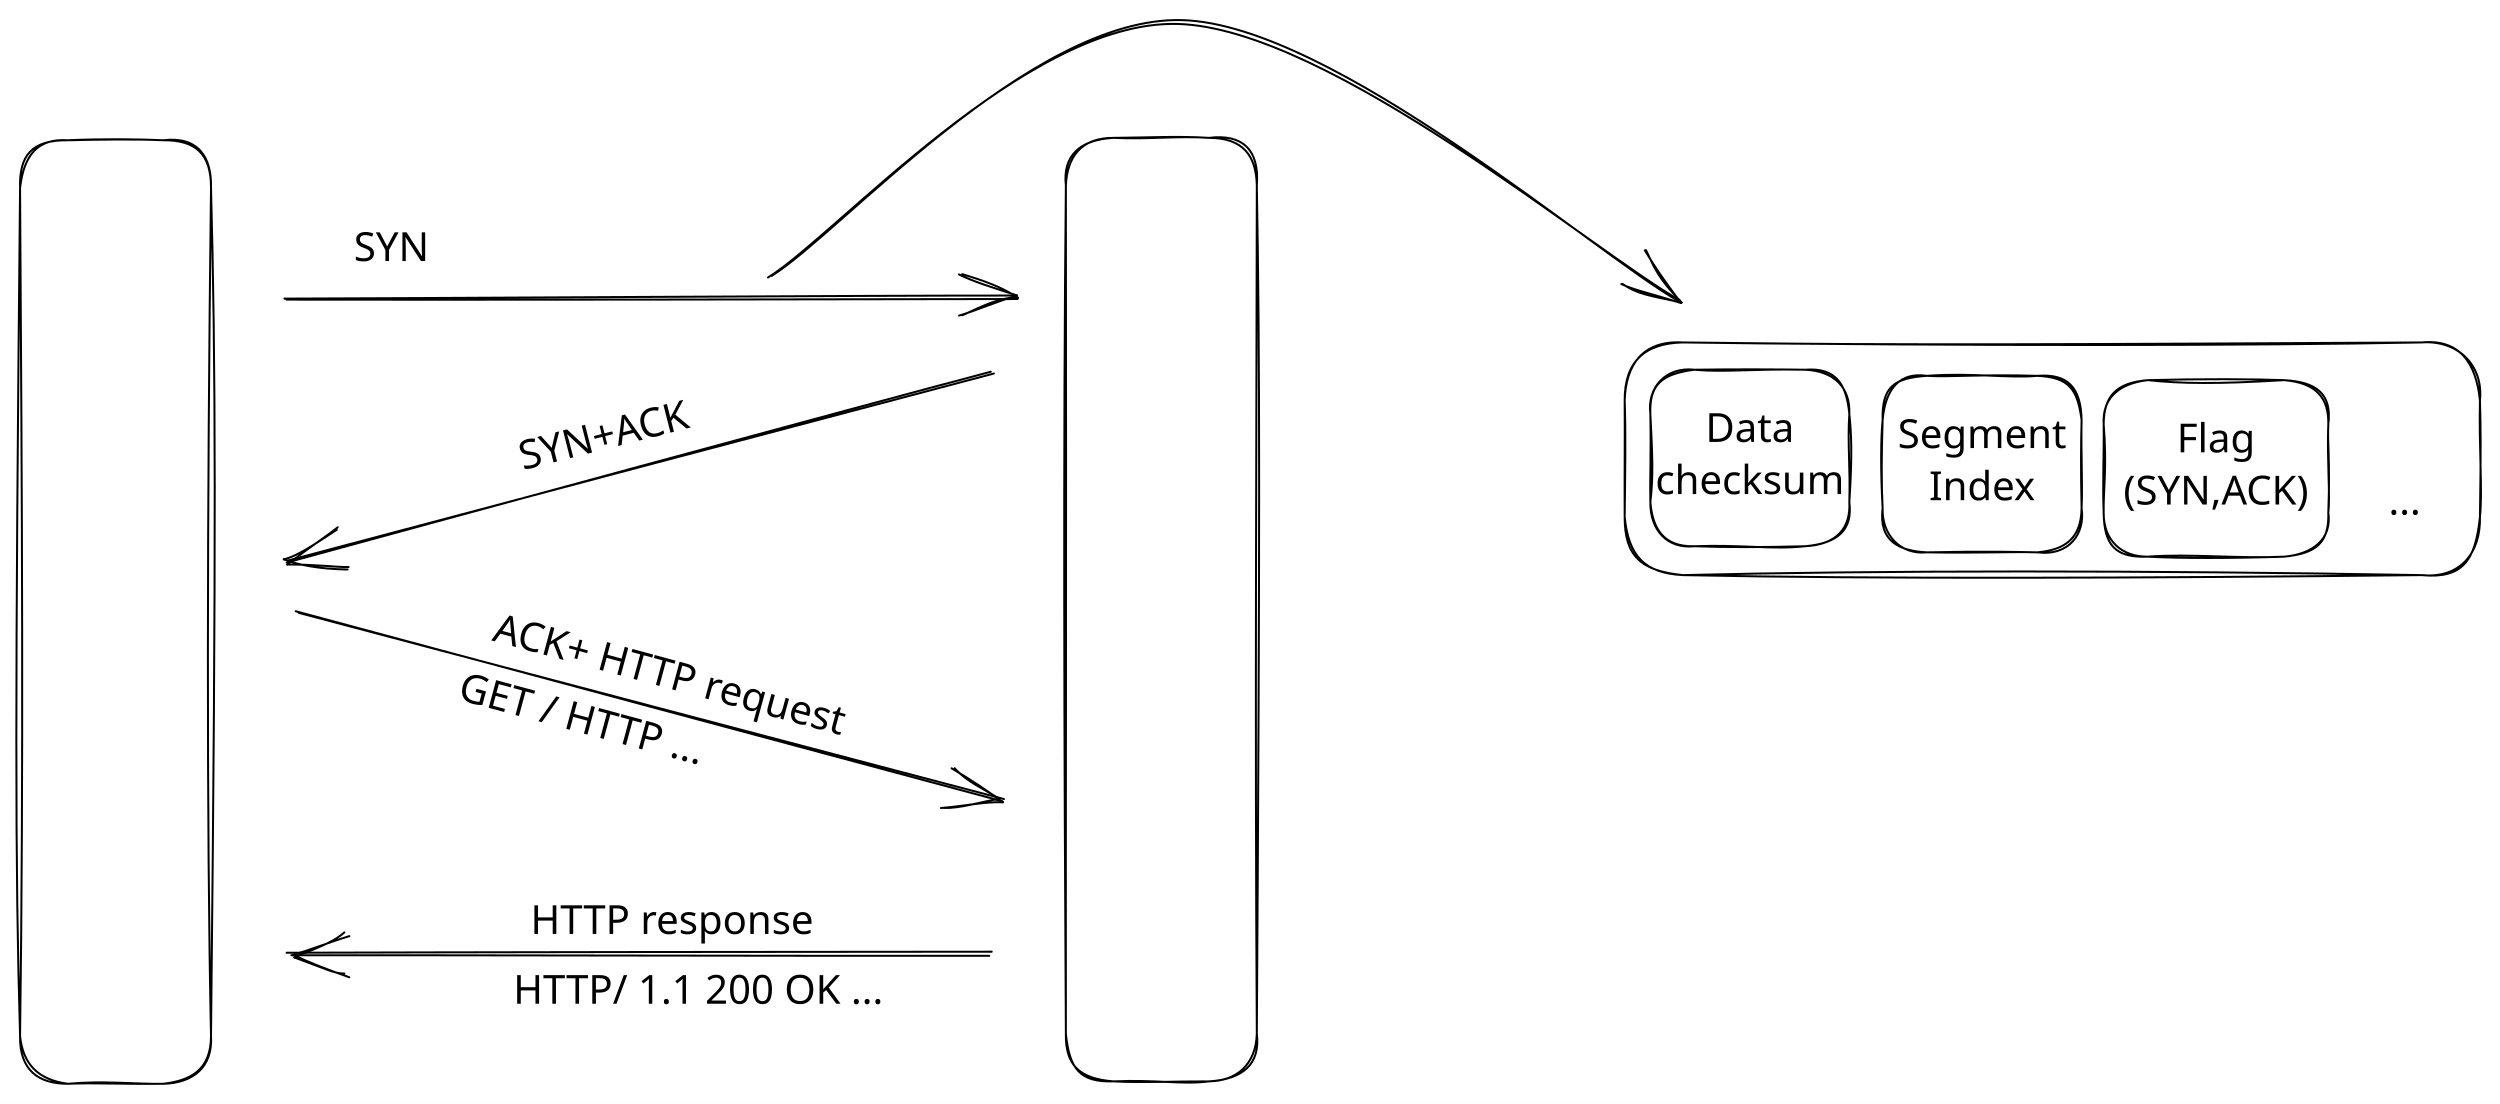
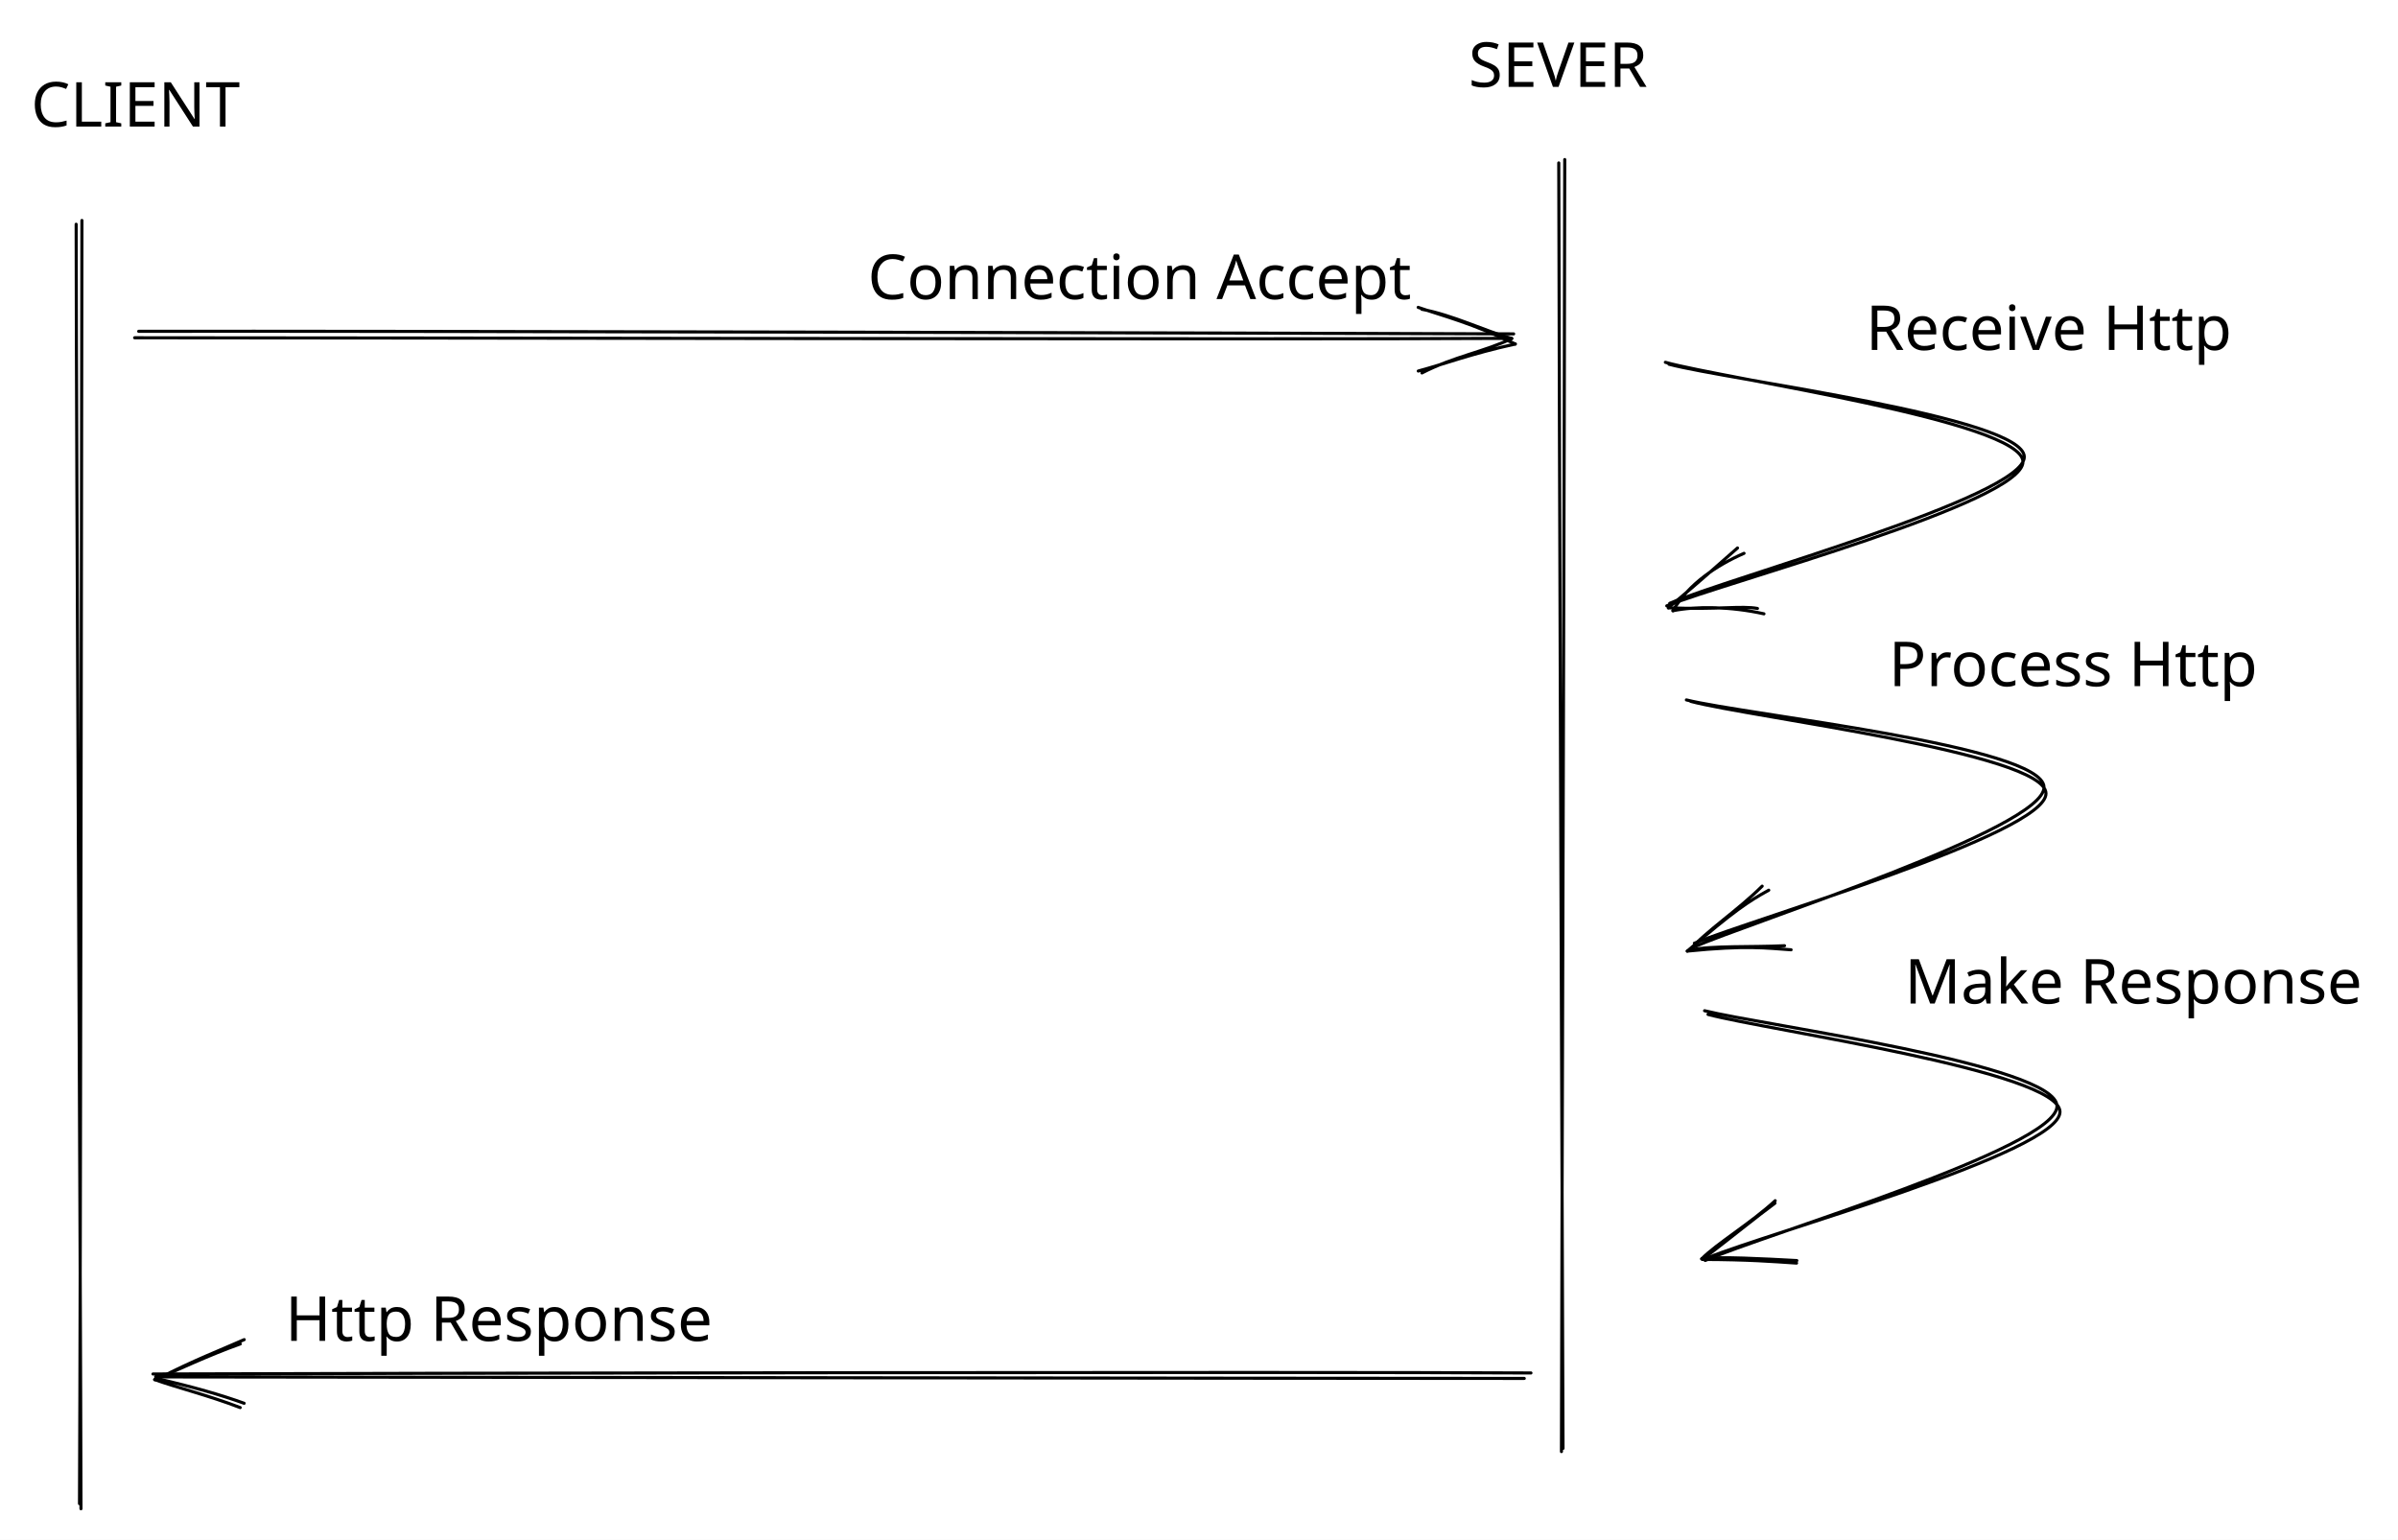
- <svg xmlns="http://www.w3.org/2000/svg" version="1.1" viewBox="0 0 1246.4 550.329" width="1246.4" height="550.329">
+ <svg xmlns="http://www.w3.org/2000/svg" version="1.1" viewBox="0 0 772.695 496.307" width="772.695" height="496.307">
  
-   eyJ2ZXJzaW9uIjoiMSIsImVuY29kaW5nIjoiYnN0cmluZyIsImNvbXByZXNzZWQiOnRydWUsImVuY29kZWQiOiJ4nO1cXGtX2kpcdTAwMWL97q9geb6cd52azv3Sb3hHT8EqrZXznuVcbiFCakhiXGIqdvW/nyeRklx1MDAxMIiCik27mlx1MDAwZiq5zTMze89+9szg17VKZT1cdTAwMWFcdTAwMDX2+rvKun1rma7TXHTNm/U38flrO1x1MDAxYzi+XHUwMDA3l0jyeeBcdTAwMGZDK7mzXHUwMDE3RcHg3du3Zlx1MDAxMFx1MDAxOF0navv+pWH5/fvHbNfu2140gFx1MDAxYv+Bz5XK1+RnpqDQtlwi0+u6dvJAciktXHUwMDBiI5U/W/e9pFxcjDihXHUwMDE0U8UndziDbSgvsjtw+cJ0XHUwMDA3dnolPrVudnfY9tVV/cLsXHUwMDFmbVx1MDAwNcdccjRq2U5a7IXjuifRyL2vlWn1hmEmqEFcdTAwMTT6l/ap04l6cem585PnXHUwMDA2PrRa+lToXHUwMDBmuz3PXHUwMDFlXGamnvFcdTAwMDPTcqJRUlx1MDAwYjQ5e99cbu8q6ZnbuLkxM6jWWlAqlUaCpPVNXqCkwVx1MDAxMFx1MDAxY1x1MDAxYXNOJGUsXHUwMDE32Zbv+mFcdTAwMWPZXHUwMDFmKDnS2NqmddmFXHUwMDAwvc7knig0vUFghtBl6X034zprblx1MDAxMHhcdTAwMDEmXHUwMDA0SURxJpCe7XR7XHUwMDEx3MIkSqKhWkiiOOZcIo3GTvqFaUmYUnJyPo4gqHVcdTAwMTKE/JttN68zbrfvkElBQ8dnvqV1ie/fyYAtfdUw6Jj3mMBCSiSpgsZUaSO7jndcdFx1MDAxN72h66bnfOsyhdFapqzl8EswLcIvh66XnDO6MHy/vFx1MDAxZtlkh7pcdTAwMDPW2ndua1x1MDAxYj1cdTAwMWHSz2WHr6TcUDFqXHUwMDE0XHUwMDA1xjKhc+hcdTAwMTVcdTAwMDZcdTAwMDZwS4ZcdTAwMDRCXFyJcoOXYk6Elor+aPTil0KvXHUwMDE5hv7N3JFcdTAwMTeLXCLkai44hv5cXFx1MDAxY7lip9vsXHUwMDFl7+9cdTAwMDd260vLbFx1MDAxZdrdXHUwMDFit1d25FImXHUwMDFlXHUwMDFheIkoXHUwMDAy9ktDl0JJPCZcdOeKayrnQFx1MDAxN+WRKqWQXFwgzp+FVPK6SM20oFx1MDAxOUabjtdxvG7+XHUwMDEx2+tcdTAwMTRcXHHNQbTl9/tOXHUwMDA0YVx1MDAxY/mOXHUwMDE35e9I3luNId+zzc6cN2ev5blcdTAwMTHEb0xcdTAwMTOZ+Ej/qqRdkHyY/P3vm7l3XHUwMDE39mnu6bXs71wiXHUwMDEyR/ZtNI/DXHUwMDE5TOYorFx1MDAxNCNcXMklxGd7R1Tb/OygcXJ+XHUwMDEwnfO7I/aZ10tPYYVcZlx0rayk1Fx1MDAwNMAoc1x1MDAxNCbaXHUwMDEwMTdcdTAwMDVGNFx1MDAxZe/J6jicJjxcdTAwMTPSZlx1MDAwNpQxazVcZiNcdTAwMDRcdTAwMDEulmDtXHUwMDE0hF+Hnlx1MDAxN75cdTAwMTedOHfJXGKBps7umn3HXHUwMDFkTfVXXHUwMDAyTmiek7N6tvlcdTAwMDY2XHUwMDE0mOTxaurWqut0Y+yuu/bFNKgjXHUwMDA3XHUwMDFjyeRy5Fx1MDAwN+lVXHUwMDBiijbhdWFthtR+6HRcdTAwMWTPdJuZMJ6oiJk+zNFJXHUwMDAwtDSXaHErUuWHl7tnp3vnZyFv1Jr7w1x1MDAwZvXPw7LTSWhtXHUwMDAwmzRARzDFqJpiXHUwMDEzRTRJn1xiY5hNyeWLk4lcdTAwMTNDUKYwh1xcTINcdJyjiJpcdTAwMTlgM8A8YcFcdTAwMDRkbTLPNaw5Yoxzvlxm2X5L5OtJ5EZxN8fHTFx1MDAwN7+QaGLM8me/01x1MDAxY1wiXHUwMDAwmlx1MDAwYpl22GM0P/Y2oMFP69dyo95uWTfuzofaXfloLlxmRFx1MDAxOeKUUq4woyjVwZj2TJCHXHUwMDEyYUpokbV6aeKrdMR5QEWxgnAo6Ogyk1xmP5GM/lXdOiyJlCahPFFOMS7iXHUwMDE5cF0jTDN6+1x1MDAxOM82P7e33V2zhbZcdTAwMGXQXojfn0b7t7J8PMtlp5xcdTAwMTb4uvh5Rsh0crpCOUWGRkRKouIpKfBcdTAwMDZz5Vx1MDAxNIRcdTAwMWTGRlxiVCGO5pBOcVxunYZ+O85yymlxL8fHTP++lJpmUJ1XU1x0bkdzvLia1nn30Fx1MDAxM3vyoHk0en/mXFwr9rHBS8hyg1xiXHUwMDA2Zlx1MDAxMiEtOGYk47JcdTAwMTM5ZbJIL1x1MDAxM94znvBeS8FXmURcdTAwMTM0h+azYlx1MDAxYSfJWOGlaP2zaCmI11+V/WbzqFx1MDAxMtpXQ3tcdTAwMTCVQVVng3qivqLCPFx1MDAxNlx1MDAwM/ZcdTAwMTQmiCzuV4+QtX3wXHSxgyEy+/TEXHUwMDFhtbgyS0i9KaZcdK2mXHUwMDEz1ymiwUi3Ukmd74WLp2wxj+eRlca/XHJpOVx1MDAxNXSjsFdzjz9LMVx0KcyLsVZcZqibndV/jLfW1fHlXXuz+1x03en97Zuaql03umXnLVx1MDAxM8pcdTAwMDAgQrZCWT4t5oJcdTAwMWL4VdJi4ONcIlx1MDAwMik15+A49a8okGNcdTAwMTlcdTAwMWFcdTAwMDS+N7DLII7TXHUwMDAxPZFfhVx1MDAxOSlGcb6GhF7cePY+ed3z62Gw2WnUqbmB7YF77ZaQX4+kpFx1MDAxNFx1MDAxOZBuMlx1MDAxNk+yYbjKpjhcdTAwMDd5uoFcdTAwMTlcdTAwMTiH2KtCyr7CrFx1MDAxNFx1MDAwYrRcYulcdTAwMTgjlFxilZmJ+3VIt7fTrLy9z1x1MDAwMFxywyhcdTAwMDPrclx1MDAxMT2NdrJ4WpVTpMBcdTAwMTUtblx1MDAwNDeb7fMrq9q93r2x+N9e05FmPSgh63KqXHUwMDA2LCxejOTx4sqrLJ9cdTAwMTC8XHUwMDEwx1x1MDAwNNLQLZL8iouRMZbfVrCB4Vx1MDAxOVRpXHUwMDFjloVpc+N6kG/F/k9cdTAwMTf7P1xupl5KQvXCjJPWnVx1MDAxYeFOXHJVd3u7rS+dwWjrTpSdcVxcTa9QXHUwMDEyzlx1MDAxMz84Z1x1MDAwMfOlOcZ4MnurQaYoV0jMXHUwMDEyXHUwMDBlU124bDI2hFx1MDAxMiFcbjnwUlxmfGlDqFx1MDAxOaS27CnEXFzYXHUwMDEwZkJcdTAwMWVvXHUwMDE3ToiyrqpcdTAwMWLuzZ30USiG3arj1nblkT9p6rg1zCBcdTAwMDF6sigtNFOEXHUwMDExrLJ7aWBcdTAwMWOwhnFcdTAwMTU3XHUwMDEwZDCaaUJcdTAwMDTGXHUwMDEyUlx1MDAxY6FnmuVn8qKZ2bv42MBE5KD92Fx1MDAxYopcdTAwMTBcdTAwMWFcdTAwMWaYTG1tgyZN37aW/f2kTbFYXHUwMDE0bopcdTAwMDVvS6RAUiyeXHUwMDBiPIySko5MXHUwMDE4YVYwQZRcZlRKJdtiXHUwMDE1XHUwMDE2SjNO84G94Dg1xs291WZaz5lcdTAwMTTOblx1MDAwNZ3MVUFcdTAwMTIjXHUwMDA0JSvfxz155mtcdTAwMDafXHUwMDBiidJcdTAwMTQg77k4ufLtO4pfcOB7OiF04YxcdTAwMGZcdTAwMTdcdTAwMDLHufHidLCcqjNcdTAwMTJq5/ikVa+3rePGaSso/VZbjMj9moikuSF8vLNcYifjkdSU8VgrV0ZcdTAwMDetXHUwMDBiwpiQQclptVEz1Fx1MDAwMIHBTFH5g6gx14hlXHUwMDAw0t1rR5/tzoazxZqBvd+oXjdZYzlmUFx1MDAwMfr5UswoMoy8MH0liCpcdTAwMDHaxFx1MDAxN09f51e69KygiVx1MDAwZWOkXHUwMDE1XGa1XG5Pr19QSHxiVlxihpTQsYqsjFx1MDAxNvP23XAyg3ypgKFcdTAwMWF842s4xqVR+DzHuG1GZuX/ntWzrcvBsD/XLGa+ezVlXHUwMDE2LaiOXHUwMDFkPmBcdTAwMTf7TqeTlYZpx/jYmJ43kUmok0CfkadRUkRBLGGIRMssRFxcv1x1MDAxN9o/ZVx1MDAxZnrNsFxyLXNUu5BcdTAwMWL7pWcgZtSYv0H8XpeYoXiyXCLD4rnTXHUwMDE1fnvp+bqkKJWQbpKVf3fpabJcdTAwMTSSc97p9ST3tvf13iD8Ym+2a0vKkmQsXHUwMDE13Vx1MDAxNcmSLl49gLZHVIolVtXnV7r8pFBzd6jcb1x1MDAwNiVcdCXAxykuXHUwMDE4eJdcdTAwMWYtSprH9jbrKFcqSkti8HmidGJ346hAl2pex759VVF6ZECf2Sw6XHUwMDBl9T7Qp4tcdTAwMTKhhXmhXHUwMDA0+jGmXHUwMDE2z1xu2Vx1MDAwNyk3R+/dtrt/tVx1MDAxOdz03Vx1MDAwZn1dxsW7afpcdTAwMTGe22+d0ySZKFx1MDAxNlx1MDAxOCUpqJCr+0pcdTAwMTPOlJzK0KxcdTAwMWaCXHUwMDE4tSZEPm9cdTAwMTZzZcLz9+jIjFx1MDAwMovcmVx1MDAwN1uCiFx1MDAwYr5pbZ0uKTxarF54XGIq3kmJXHUwMDA0XCIg+4svW8+vdOmRL/BDyCf8lZCv50znzypcdTAwMGbTXHUwMDEwL9V4mYTrXHUwMDE5wrMkXHUwMDA2nyc8u67ZXHUwMDA11fnz5Kz+prp1+L9XVZ5Hhu288szE+iT6XHUwMDE1p31SXHUwMDExivgyad9cdTAwMDB/vDts1Fx1MDAxOT/s6EtGZGtUsz+Wnn10/C9cdTAwMTRcbuboVrlcdTAwMTNroa/9XHUwMDEwpIVcdTAwMDD2i9eZfmBSZP5cdTAwMGbEqlx0V5L16XQ5em0sietmXHUwMDEwnETQNlx1MDAxM9WGVnc641xupi9bv3bsm83Zjv/jXCI54rcmlIzRbycpwLe1b/9cdTAwMDFeYtnrIn0=
+   eyJ2ZXJzaW9uIjoiMSIsImVuY29kaW5nIjoiYnN0cmluZyIsImNvbXByZXNzZWQiOnRydWUsImVuY29kZWQiOiJ4nO2aWVPbSFx1MDAxMMff+Vx1MDAxNC7ymtLOfeSNYFx1MDAxM67lMOBcdTAwMDS2UpQsy7awLFx0acCQVL77toRjyTJcdTAwMDbDXHUwMDFhoqXwXHUwMDAz2HOpNTO//neP9HOlVls1t5G7+qm26t44tu91Ynu0+jEtv3bjxFx1MDAwYlx1MDAwM6hcItnvJLyKnaxl35go+fTXX3ZcdTAwMTRZPc+0w3BgOeHwrpvru0M3MFx0NPxcdTAwMDd+12o/s7+FXHUwMDBi+V7gZm2z0vwyXHUwMDE4iXLpXlx1MDAxOGSXXHUwMDE0Wlx1MDAxMKZcdKeTXHUwMDA2XlKHK1x1MDAxObdcdTAwMDO1XdtP3LwmLVq93Klfb5ycsvONnc2t46C9edRcYlR+1a7n+0fm1r+7XHUwMDFm2+lfxVx1MDAwNZtcdTAwMTJcdTAwMTOHXHUwMDAz96vXMf3UrlL5pF9cdTAwMTLCfOW94vCq11x1MDAwZtwkmepcdTAwMTNGtuOZ2+z+0KTUXHUwMDBletlcdTAwMTh5yU060ZpMfmc9hLZcdTAwMDSCj8CIcsxcdTAwMDUpmbJcdTAwMWX6YZya8lx1MDAwMWWf3Ji27VxmemBR0Jm0MbFcdTAwMWQkkVx1MDAxZMPq5O1G45vMXHLpu16vb6CIYWIpXHUwMDE4XHUwMDE0K4pcdTAwMTFnQudcdTAwMTd3s3nHVDJcIlx0Z3lNesloq5Ot/vfizFx1MDAwNJ3xzPzeXHUwMDBl+YYg45JfufFp+0ZhI+VDXUVcdTAwMWT7btWxkJJhzMBcdTAwMDDBJ/WwuVx1MDAwNlBcdTAwMTlcXPl+Xlx1MDAxNjqDezZKYuzYfPaCjlx1MDAxN/TKXdygM6fGt1x1MDAxM7NcdTAwMWVcdTAwMGWHnlx1MDAwMTNcdTAwMGVCLzDlXHUwMDE22bhrcVx1MDAxY476rt25Z+S5dVE6XFxOTvrJv9XyNcp+TL5///h465m1zHuvXHUwMDE0/4/XYGFmXHRD5dLfzGpcIrRGanFkW5dOXHUwMDE4eOuHjbWDi+FXXHUwMDE4pH6rvlZcdTAwMWRZXHSIcq215FxccU1lvlx1MDAxM7P+7K5cdTAwMTbmgcFGXHUwMDE1XFyUXGZ7YYC5hdOrXHUwMDBizVx1MDAxNGGk4D3GXHUwMDAwXHUwMDBizVx1MDAwNVx1MDAxM0LIP1xuMEcqn5d3gO9tPbOWT1x1MDAwNNhOTb6XYMXLpVx1MDAxM9VVTCHGc+/+XHUwMDE4we1R3LrcO1nzv4ziTYxcdTAwMWIn58bVVSeYYmxcdTAwMTFAL5UyJpBmU1x1MDAwNFx1MDAxM8Qyx0kpXHUwMDE3XHUwMDFh/lx1MDAxNKqXTTBjdI4hXHUwMDEzonPLx1x1MDAwNFx1MDAwYqSkXHUwMDAyXHUwMDE1/oNcbowkIeDc/rdcdTAwMDCX0Vgqw3PXtNR7IYaNe2PuRVx1MDAxOONy6W+EsdSYXHUwMDEwTdniXHUwMDEwx6MwXGZks35B+uImulx1MDAwZZBcdTAwMWbu/qg6xFx1MDAxMNJYNPWOlEqlkSjF0ZJbLIVTY86JpOzlIMYyJ2GCLcld7JhbrpBS7GmR89QmforCXHUwMDEyXCJcYs5v+Vx0gHbDwFx1MDAxY3k/Mlx1MDAxZoGmSjfsoeffTq1Xtj1hftbDIHBcdTAwMWRcdTAwMDO7sLbmOG5kirOZuFkoXHT91FTHNd/rXHUwMDA1WaTpdqc3ufEgL51UmzDKayFeNDZcZlx1MDAxN2/NQFx1MDAxZcZez1x1MDAwYmz/eK5Rz0JtPmmEYaXJU9TSXHS6276X7Pp74f75aLBpr1x1MDAxZp9dVFx1MDAxZDRZXGL473rIXHUwMDE3Y6mQ1j2AXHUwMDEyXHUwMDE2jFx1MDAxM0y1elxylv6D2D2LpaNGq9GsXHUwMDAyP3eGPI9cdTAwMTkyj1x1MDAxOU5Am1x1MDAxOCzewszg07Pts3pjZN8kvdtYsmOB2vtVZ4ZIMecgJeuPdVaLKOIgVFKVXHJbXHUwMDFlUOqeJPFcdTAwMWWgXHUwMDE4I1xi0tlC6v52gFrf3WrsXHUwMDFkV4GosSVcdTAwMGZcIjU3a8N8vlx1MDAxMCGuiVwiaHGoviHjJ/u8fWT0mez96DpqONyoOlSQmU5hXHUwMDA0XuS1zkoxZlx1MDAxNtKQdWGkXHUwMDA0YvBtXHUwMDE2K6ksxVx1MDAxOKZcdTAwMDKBYlx1MDAxMqBpNlx1MDAwMqTQW1L8XHUwMDA0yN4zt9fL3OYvcvqhyOKSUFxmLj09JFGPjmZhRYBLXHUwMDAxeifSQVVxtJnNklx1MDAwZrdS/P9U5WWqXFw4yVx1MDAwYlx1MDAxNXhcdMGQWDxcXG06p+jWadJLf7R/XHUwMDExXHUwMDFjtm7WSL3yx7NK5FOQ9dD4tY5zMFkoXHUwMDEzXHUwMDA0TyUxppK+xfC16Tqud+3WNo2JqqC5U/Y8T3lJQXdKUFx1MDAwMbxcdTAwMTSmWcmFmWrF3tDpNJvx6Tn53Oy3LjbVaFB5pjC2qJJcXFxiisFpXHUwMDE1tlPan1x1MDAxMmxpXHUwMDAxXkwgqsDjaf5yhC1Dh7GWXHUwMDFhqCgmIe9C/C7Ey1x1MDAxNWKM5zpccoIyLdZocSVcdTAwMWVcXDh0KFojI3uX6/7BZVwidr5tV95rSP6Q10DIwuA1XHUwMDE05ShdXHUwMDAw8nJcdTAwMGZKcSHkfjBcdTAwMGKG3SZha71BWT6IQ1x1MDAwNyyujCxP2fNMWS6cbcw8XHUwMDAzXHUwMDExXGZjxFxuZ7ePXHUwMDExRnZ6zlV/u3s4wrSL2t2T+tX+YeVcdMPCYppzoFx1MDAwM+6Y62nCXHUwMDE4YVx1MDAxNuFcdTAwMTTUXHUwMDBlpcc7Qr4gYUvRZUI1Rax4vvyuy++6vFxcXS6ekpW9XHUwMDA2XHUwMDA0+pxzQlx1MDAxN4/mR2u7hFx1MDAxZfFcdTAwMTPaMu4p2vpCqeFu5b2GQlx1MDAwZnlcckQsxlx1MDAxOUKCI0hs5Fx1MDAwYj7twYWHoVx1MDAwZugywYwhjih6i/ny3/bArTXdJFxug8StgjJPXHUwMDFi9DxpZnjuXHUwMDFiRlhgTECdXHUwMDBiT/pcdTAwMWWD7GhrnzZcdDqhfPvysq72doM91ag6ZFx1MDAxNHNLUY1cdTAwMDR4SXCIePr1XHUwMDA04MtcdTAwMTIwXGKTMFx1MDAxZrxcdTAwMTifVuFcdTAwMTUjhZVUVP7Z9FipQvRWRVx1MDAxOS5v/1d7S/BV3jCidG50zTCEk1x1MDAwNPPFXHQ+PXXOb1VMjzfaQYtuRds7jd2w8lx1MDAwNHNlyblvXHTy8TuERDLBp569LV8l87FcdTAwMWbKXtP3kYmEXHUwMDEw5lx1MDAxNVRcdTAwMTJCdfDir6eSaZpYKZWcNuiOsJUxsat2XHUwMDE0XHUwMDFkXHUwMDE5mK+JX4SV8Drjm86HXb323NHn2d3woZt90lEzalM+3MzJ/lr59S9HY7LdIn0=
  <defs>
    <style class="style-fonts">
      @font-face {
        font-family: "Virgil";
        src: url("https://unpkg.com/@excalidraw/excalidraw@0.14.2/dist/excalidraw-assets/Virgil.woff2");
      }
      @font-face {
        font-family: "Cascadia";
        src: url("https://unpkg.com/@excalidraw/excalidraw@0.14.2/dist/excalidraw-assets/Cascadia.woff2");
      }
    </style>
  </defs>
-   <rect x="0" y="0" width="1246.4" height="550.329" fill="#ffffff" />
-   <g stroke-linecap="round" transform="translate(10 69.92854) rotate(0 47.60001 235.2)">
-     <path d="M23.8 0 M23.8 0 C40.17 -0.35, 57.66 -0.64, 71.4 0 M23.8 0 C40.43 -0.76, 58.97 -0.59, 71.4 0 M71.4 0 C87.6 -0.14, 95.28 6.84, 95.2 23.8 M71.4 0 C88.9 -2.12, 95.63 8.47, 95.2 23.8 M95.2 23.8 C97.49 110.01, 97.84 195.16, 95.2 446.6 M95.2 23.8 C93.24 183.87, 93.03 343.5, 95.2 446.6 M95.2 446.6 C96.16 462.21, 86.18 470.07, 71.4 470.4 M95.2 446.6 C95.16 463.21, 85.43 468.78, 71.4 470.4 M71.4 470.4 C57.17 470.66, 42.03 468.73, 23.8 470.4 M71.4 470.4 C55.33 470.7, 37.59 469.81, 23.8 470.4 M23.8 470.4 C9.23 470.45, -0.31 463.68, 0 446.6 M23.8 470.4 C8.52 468.34, 1.46 460.24, 0 446.6 M0 446.6 C1.81 313.76, 0.98 182.48, 0 23.8 M0 446.6 C-2.48 362.17, -2.45 277.52, 0 23.8 M0 23.8 C1.9 7.41, 8.73 -1.04, 23.8 0 M0 23.8 C-0.44 7.57, 5.67 -0.16, 23.8 0" stroke="#000000" stroke-width="1" fill="none" />
-   </g>
-   <g stroke-linecap="round" transform="translate(531.4001 68.7285) rotate(0 47.60001 235.2)">
-     <path d="M23.8 0 M23.8 0 C40.3 0.87, 55.89 -1.06, 71.4 0 M23.8 0 C40.59 -0.1, 55.71 -0.99, 71.4 0 M71.4 0 C88.57 0.05, 94.89 9.14, 95.2 23.8 M71.4 0 C87.85 -2.06, 96.66 5.71, 95.2 23.8 M95.2 23.8 C95.05 154.71, 94.23 287.18, 95.2 446.6 M95.2 23.8 C96.72 108.97, 96.76 193.9, 95.2 446.6 M95.2 446.6 C97.1 461.94, 88.07 469.36, 71.4 470.4 M95.2 446.6 C94.76 462.1, 85 470.24, 71.4 470.4 M71.4 470.4 C58.24 472.17, 45.13 469.43, 23.8 470.4 M71.4 470.4 C54.99 470.32, 38.14 471.21, 23.8 470.4 M23.8 470.4 C6.92 470.95, 1.78 464.2, 0 446.6 M23.8 470.4 C6.14 469.1, -0.26 461.8, 0 446.6 M0 446.6 C-0.83 301.35, -1.33 153.99, 0 23.8 M0 446.6 C-0.13 336.8, 0.28 226.75, 0 23.8 M0 23.8 C-1.68 8.74, 7.05 0.92, 23.8 0 M0 23.8 C0.62 9.89, 7.25 -0.09, 23.8 0" stroke="#000000" stroke-width="1" fill="none" />
-   </g>
+   <rect x="0" y="0" width="772.695" height="496.307" fill="#ffffff" />
  <g stroke-linecap="round">
-     <g transform="translate(142 148.3285) rotate(0 182.8 0)">
-       <path d="M0.82 1.05 C61.55 1.23, 304.61 0.94, 365.3 0.75 M-0.21 0.55 C60.26 0.43, 303.51 -1.09, 364.19 -0.98" stroke="#000000" stroke-width="1" fill="none" />
-     </g>
-     <g transform="translate(142 148.3285) rotate(0 182.8 0)">
-       <path d="M337.78 8.86 C347.86 4.26, 357.05 -0.45, 365.53 0.13 M336.14 9.01 C343.6 6.88, 351.14 3.44, 364.98 -1.04" stroke="#000000" stroke-width="1" fill="none" />
-     </g>
-     <g transform="translate(142 148.3285) rotate(0 182.8 0)">
-       <path d="M337.72 -11.66 C347.77 -8.57, 356.97 -5.59, 365.53 0.13 M336.09 -11.51 C343.37 -7.9, 350.93 -5.61, 364.98 -1.04" stroke="#000000" stroke-width="1" fill="none" />
+     <g transform="translate(25.19998 72.60001) rotate(0 0 206.4)">
+       <path d="M-0.66 -0.32 C-0.63 68.45, 0.79 345.02, 0.89 413.71 M1.2 -1.54 C1.08 67.43, 0.75 343.04, 0.42 412.06" stroke="#000000" stroke-width="1" fill="none" />
    </g>
  </g>
  <mask />
-   <g transform="translate(176.4 112.1285) rotate(0 18.5 12.5)">
-     <text x="0" y="18" font-family="Virgil, Segoe UI Emoji" font-size="20px" fill="#000000" text-anchor="start" style="white-space: pre;" direction="ltr">SYN</text>
-   </g>
  <g stroke-linecap="round">
-     <g transform="translate(495.6 185.9286) rotate(0 -176.3174 47.24411)">
-       <path d="M-0.11 0.3 C-58.99 15.76, -293.48 77.87, -352.05 93.52 M-1.63 -0.6 C-60.72 14.92, -294.34 78.56, -352.69 94.55" stroke="#000000" stroke-width="1" fill="none" />
-     </g>
-     <g transform="translate(495.6 185.9286) rotate(0 -176.3174 47.24411)">
-       <path d="M-327.71 78.2 C-339.45 85.92, -348.05 91.68, -354.13 92.91 M-327.23 76.97 C-333.14 81.68, -338.66 85.01, -352.38 95.5" stroke="#000000" stroke-width="1" fill="none" />
-     </g>
-     <g transform="translate(495.6 185.9286) rotate(0 -176.3174 47.24411)">
-       <path d="M-322.3 98 C-336.32 97.83, -347.07 95.71, -354.13 92.91 M-321.82 96.77 C-329.05 96.86, -335.82 95.56, -352.38 95.5" stroke="#000000" stroke-width="1" fill="none" />
+     <g transform="translate(502.8 52.59999) rotate(0 0 207.6)">
+       <path d="M-0.53 -0.08 C-0.44 69.11, 0.59 344.97, 0.84 414.25 M1.4 -1.17 C1.37 68.22, 0.45 346.18, 0.34 415.28" stroke="#000000" stroke-width="1" fill="none" />
    </g>
  </g>
  <mask />
-   <g transform="translate(258 205.7285) rotate(345.7258 44 12.5)">
-     <text x="0" y="18" font-family="Virgil, Segoe UI Emoji" font-size="20px" fill="#000000" text-anchor="start" style="white-space: pre;" direction="ltr">SYN+ACK</text>
-   </g>
  <g stroke-linecap="round">
-     <g transform="translate(149.2 305.1285) rotate(0 175.4514 47.01206)">
-       <path d="M-0.22 0.43 C58.26 16.01, 292.62 77.77, 351.32 93.25 M-1.79 -0.4 C56.53 15.35, 291.66 78.6, 350.59 94.38" stroke="#000000" stroke-width="1" fill="none" />
+     <g transform="translate(44.40002 107.8) rotate(0 221.6 0)">
+       <path d="M0.29 -1.01 C74.27 -1.16, 369.45 -0.44, 443.34 -0.18 M-1.02 1.07 C72.86 1.05, 368.45 1.7, 442.47 1.26" stroke="#000000" stroke-width="1" fill="none" />
    </g>
-     <g transform="translate(149.2 305.1285) rotate(0 175.4514 47.01206)">
-       <path d="M321.41 97.67 C329.47 97.98, 339.65 94.67, 349.03 93.11 M319.89 97.73 C332.36 96.66, 341.92 94.48, 350.84 94.85" stroke="#000000" stroke-width="1" fill="none" />
+     <g transform="translate(44.40002 107.8) rotate(0 221.6 0)">
+       <path d="M412.6 11.79 C421.16 9.51, 429.54 6.23, 443.86 3.09 M413.78 12.41 C423.83 7.18, 434.49 5.39, 442.72 1.31" stroke="#000000" stroke-width="1" fill="none" />
    </g>
-     <g transform="translate(149.2 305.1285) rotate(0 175.4514 47.01206)">
-       <path d="M326.73 77.85 C332.96 84.82, 341.35 88.18, 349.03 93.11 M325.21 77.91 C335.6 84.08, 343.2 89.18, 350.84 94.85" stroke="#000000" stroke-width="1" fill="none" />
+     <g transform="translate(44.40002 107.8) rotate(0 221.6 0)">
+       <path d="M412.57 -8.73 C421.26 -5.74, 429.65 -3.75, 443.86 3.09 M413.76 -8.11 C423.62 -6.3, 434.29 -1.05, 442.72 1.31" stroke="#000000" stroke-width="1" fill="none" />
    </g>
  </g>
  <mask />
-   <g transform="translate(242.8 328.1286) rotate(15.15829 102 12.5)">
-     <text x="0" y="18" font-family="Virgil, Segoe UI Emoji" font-size="20px" fill="#000000" text-anchor="start" style="white-space: pre;" direction="ltr">ACK+ HTTP request</text>
+   <g transform="translate(279.5999 78.40001) rotate(0 88.5 12.5)">
+     <text x="0" y="18" font-family="Virgil, Segoe UI Emoji" font-size="20px" fill="#000000" text-anchor="start" style="white-space: pre;" direction="ltr">Connection Accept</text>
+   </g>
+   <g transform="translate(473.2 10) rotate(0 32.5 12.5)">
+     <text x="0" y="18" font-family="Virgil, Segoe UI Emoji" font-size="20px" fill="#000000" text-anchor="start" style="white-space: pre;" direction="ltr">SEVER</text>
+   </g>
+   <g transform="translate(10 22.8) rotate(0 40 12.5)">
+     <text x="0" y="18" font-family="Virgil, Segoe UI Emoji" font-size="20px" fill="#000000" text-anchor="start" style="white-space: pre;" direction="ltr">CLIENT</text>
  </g>
  <g stroke-linecap="round">
-     <g transform="translate(494 475.5285) rotate(0 -175.2 0)">
-       <path d="M0.44 -1.05 C-57.88 -1.09, -292.71 -0.75, -351.09 -0.53 M-0.78 1.01 C-58.62 1.16, -290.49 0.61, -348.74 0.72" stroke="#000000" stroke-width="1" fill="none" />
+     <g transform="translate(537.2 116.6) rotate(0 57.04871 39.42207)">
+       <path d="M0.58 0.8 C19.73 5.91, 115.04 17.82, 115.08 30.67 C115.12 43.51, 19.85 69.64, 0.82 77.87 M-0.58 0.18 C18.48 5.5, 114.58 19.17, 114.65 32.25 C114.73 45.34, 18.8 71.04, -0.13 78.68" stroke="#000000" stroke-width="1" fill="none" />
    </g>
-     <g transform="translate(494 475.5285) rotate(0 -175.2 0)">
-       <path d="M-322.3 -10.68 C-327.23 -6.4, -331.67 -4.61, -347.26 1.81 M-319.84 -8.81 C-330.71 -5.52, -339.81 -1.69, -347.85 0.44" stroke="#000000" stroke-width="1" fill="none" />
+     <g transform="translate(537.2 116.6) rotate(0 57.04871 39.42207)">
+       <path d="M24.77 61.75 C16.12 65.52, 6.87 71.6, 1.87 80.25 M22.67 60.03 C18.81 63.37, 12.62 69, 0.39 79.32" stroke="#000000" stroke-width="1" fill="none" />
    </g>
-     <g transform="translate(494 475.5285) rotate(0 -175.2 0)">
-       <path d="M-322.31 9.84 C-327.18 9.93, -331.62 7.52, -347.26 1.81 M-319.85 11.71 C-330.87 7.79, -339.96 4.41, -347.85 0.44" stroke="#000000" stroke-width="1" fill="none" />
+     <g transform="translate(537.2 116.6) rotate(0 57.04871 39.42207)">
+       <path d="M31.19 81.25 C20.5 78.86, 9.21 78.75, 1.87 80.25 M29.1 79.52 C23.98 78.58, 16.39 79.94, 0.39 79.32" stroke="#000000" stroke-width="1" fill="none" />
    </g>
  </g>
  <mask />
-   <g transform="translate(264.4999 447.6285) rotate(0 75.5 12.5)">
-     <text x="0" y="18" font-family="Virgil, Segoe UI Emoji" font-size="20px" fill="#000000" text-anchor="start" style="white-space: pre;" direction="ltr">HTTP response</text>
-   </g>
-   <g transform="translate(226.3655 351.6758) rotate(15.15829 80 12.5)">
-     <text x="0" y="18" font-family="Virgil, Segoe UI Emoji" font-size="20px" fill="#000000" text-anchor="start" style="white-space: pre;" direction="ltr">GET / HTTP ...</text>
-   </g>
-   <g transform="translate(255.9 482.4286) rotate(0 105 12.5)">
-     <text x="0" y="18" font-family="Virgil, Segoe UI Emoji" font-size="20px" fill="#000000" text-anchor="start" style="white-space: pre;" direction="ltr">HTTP/ 1.1 200 OK ...</text>
+   <g transform="translate(601.2 94.80003) rotate(0 63.5 12.5)">
+     <text x="0" y="18" font-family="Virgil, Segoe UI Emoji" font-size="20px" fill="#000000" text-anchor="start" style="white-space: pre;" direction="ltr">Receive Http</text>
  </g>
  <g stroke-linecap="round">
-     <g transform="translate(383.6 137.9285) rotate(0 226.3005 -56.79999)">
-       <path d="M-0.71 0.43 C33.27 -20.55, 127.64 -127.86, 203.37 -125.99 C279.11 -124.12, 412.14 -11.6, 453.72 11.66 M1.12 -0.39 C35.54 -21.73, 130.35 -130.02, 205.76 -127.9 C281.16 -125.77, 412.3 -10.84, 453.55 12.38" stroke="#000000" stroke-width="1" fill="none" />
+     <g transform="translate(544.5875 224.9603) rotate(0 57.04871 39.42207)">
+       <path d="M0.18 1.1 C19.46 6.27, 114.48 17.78, 114.68 30.77 C114.88 43.76, 20.36 71.21, 1.38 79.06 M-1.19 0.64 C18.08 5.44, 113.73 15.44, 114.04 28.75 C114.36 42.06, 19.59 72.21, 0.71 80.49" stroke="#000000" stroke-width="1" fill="none" />
    </g>
-     <g transform="translate(383.6 137.9285) rotate(0 226.3005 -56.79999)">
-       <path d="M425.28 3.6 C432.7 8.68, 437.57 9.2, 454.8 12.91 M424.7 3.69 C431.8 6.92, 437.7 7.85, 454.5 13.16" stroke="#000000" stroke-width="1" fill="none" />
+     <g transform="translate(544.5875 224.9603) rotate(0 57.04871 39.42207)">
+       <path d="M25.35 61.97 C18.92 65.52, 14.08 68.66, -0.9 81.6 M23.23 60.66 C15.42 68.47, 5.11 75.2, -0.14 81.29" stroke="#000000" stroke-width="1" fill="none" />
    </g>
-     <g transform="translate(383.6 137.9285) rotate(0 226.3005 -56.79999)">
-       <path d="M437.03 -13.22 C441.41 -3.89, 443.26 0.97, 454.8 12.91 M436.45 -13.13 C440.89 -5.86, 443.97 -0.9, 454.5 13.16" stroke="#000000" stroke-width="1" fill="none" />
+     <g transform="translate(544.5875 224.9603) rotate(0 57.04871 39.42207)">
+       <path d="M32.55 81.18 C24.62 80.64, 18.24 79.67, -0.9 81.6 M30.43 79.87 C19.99 80.39, 6.92 79.76, -0.14 81.29" stroke="#000000" stroke-width="1" fill="none" />
    </g>
  </g>
  <mask />
-   <g stroke-linecap="round" transform="translate(810.0001 170.7285) rotate(0 213.2 58)">
-     <path d="M29 0 M29 0 C135.23 1.59, 239.84 0.81, 397.4 0 M29 0 C171.73 1.79, 314.35 1.63, 397.4 0 M397.4 0 C416.29 -1.82, 424.5 10.24, 426.4 29 M397.4 0 C415.01 -1.26, 428.31 11.04, 426.4 29 M426.4 29 C425.83 52.46, 427.8 74.12, 426.4 87 M426.4 29 C426.81 41.84, 426.91 53.12, 426.4 87 M426.4 87 C426.88 104.82, 416.54 117.89, 397.4 116 M426.4 87 C424.14 108.51, 418.03 118, 397.4 116 M397.4 116 C259.65 113.53, 124.1 113.63, 29 116 M397.4 116 C261.25 117.51, 124.04 118.01, 29 116 M29 116 C9.69 114.99, 1.95 106.3, 0 87 M29 116 C8.04 113.89, -0.07 106.54, 0 87 M0 87 C0.27 64.8, 0.59 44.32, 0 29 M0 87 C-0.12 68.17, 0.14 48.39, 0 29 M0 29 C-0.15 9.56, 10.03 0.38, 29 0 M0 29 C0.56 11.31, 8.76 -1.14, 29 0" stroke="#000000" stroke-width="1" fill="none" />
+   <g transform="translate(608.5875 203.1603) rotate(0 65.5 12.5)">
+     <text x="0" y="18" font-family="Virgil, Segoe UI Emoji" font-size="20px" fill="#000000" text-anchor="start" style="white-space: pre;" direction="ltr">Process Http</text>
  </g>
-   <g stroke-linecap="round" transform="translate(822.8001 184.3286) rotate(0 49.60004 43.99998)">
-     <path d="M22 0 M22 0 C36.69 1.41, 52.23 -0.56, 77.2 0 M22 0 C43.5 -0.33, 64.45 -0.16, 77.2 0 M77.2 0 C93.12 -1.27, 97.8 7.91, 99.2 22 M77.2 0 C91.34 0.65, 99.74 8.59, 99.2 22 M99.2 22 C100.17 31.65, 100.8 41.55, 99.2 66 M99.2 22 C98.23 36.3, 99.75 49.33, 99.2 66 M99.2 66 C100.97 79.76, 93.68 86.55, 77.2 88 M99.2 66 C99.95 78.95, 92.83 87.26, 77.2 88 M77.2 88 C60.95 89.83, 45.96 87.1, 22 88 M77.2 88 C57.55 88.54, 37.6 88.63, 22 88 M22 88 C8.44 89.48, -0.18 79.97, 0 66 M22 88 C5.99 88.46, 1.07 78.47, 0 66 M0 66 C1.57 52.92, 1.04 42.94, 0 22 M0 66 C-0.28 54.75, 0.41 44.03, 0 22 M0 22 C-1.68 8.71, 7.87 -1.64, 22 0 M0 22 C-0.52 7.48, 5.54 2.11, 22 0" stroke="#000000" stroke-width="1" fill="none" />
+   <g stroke-linecap="round">
+     <g transform="translate(549.6955 327.254) rotate(0 57.04871 39.42207)">
+       <path d="M0.67 -0.28 C19.48 4.78, 114.07 18.07, 114.08 31.13 C114.09 44.19, 19.72 70.25, 0.75 78.09 M-0.44 -1.47 C18.11 3.16, 113.09 15.89, 113.12 29.3 C113.16 42.72, 18.6 70.75, -0.25 79.02" stroke="#000000" stroke-width="1" fill="none" />
+     </g>
+     <g transform="translate(549.6955 327.254) rotate(0 57.04871 39.42207)">
+       <path d="M22.32 59.76 C14.64 66.88, 3.25 73.76, -1.36 78.5 M22.23 60.57 C16.08 65.12, 10.72 69.55, -1.12 78.69" stroke="#000000" stroke-width="1" fill="none" />
+     </g>
+     <g transform="translate(549.6955 327.254) rotate(0 57.04871 39.42207)">
+       <path d="M29.29 79.06 C18.69 78.5, 4.52 77.68, -1.36 78.5 M29.2 79.87 C21.2 79.35, 14.02 78.74, -1.12 78.69" stroke="#000000" stroke-width="1" fill="none" />
+     </g>
  </g>
-   <g transform="translate(828.4001 202.3286) rotate(0 44 26)">
-     <text x="44" y="18" font-family="Virgil, Segoe UI Emoji" font-size="20px" fill="#000000" text-anchor="middle" style="white-space: pre;" direction="ltr">Data </text>
-     <text x="44" y="44" font-family="Virgil, Segoe UI Emoji" font-size="20px" fill="#000000" text-anchor="middle" style="white-space: pre;" direction="ltr">checksum</text>
+   <mask />
+   <g transform="translate(613.6955 305.454) rotate(0 74.5 12.5)">
+     <text x="0" y="18" font-family="Virgil, Segoe UI Emoji" font-size="20px" fill="#000000" text-anchor="start" style="white-space: pre;" direction="ltr">Make Response</text>
  </g>
-   <g stroke-linecap="round" transform="translate(938.6001 187.3786) rotate(0 49.60004 43.99998)">
-     <path d="M22 0 M22 0 C44.59 -1.68, 62.5 1.32, 77.2 0 M22 0 C34.4 0.71, 48.06 -0.85, 77.2 0 M77.2 0 C92.35 -1.19, 98.86 5.79, 99.2 22 M77.2 0 C93.07 0.78, 97.11 6.63, 99.2 22 M99.2 22 C98.84 37.22, 99.78 55.39, 99.2 66 M99.2 22 C98.87 34.75, 98.78 46.83, 99.2 66 M99.2 66 C98.94 82.05, 89.88 86.78, 77.2 88 M99.2 66 C101.11 78.49, 93.14 89.99, 77.2 88 M77.2 88 C66.47 87.82, 53.51 87.34, 22 88 M77.2 88 C63.27 87.58, 49.71 88.47, 22 88 M22 88 C8.56 89.36, -0.46 78.86, 0 66 M22 88 C8.59 87.31, -2.1 82.75, 0 66 M0 66 C-0.65 52.71, -0.56 41.02, 0 22 M0 66 C-1.01 47.97, -0.93 30.95, 0 22 M0 22 C-0.43 5.38, 5.67 1.13, 22 0 M0 22 C1.44 5.9, 8.95 -1.94, 22 0" stroke="#000000" stroke-width="1" fill="none" />
+   <g stroke-linecap="round">
+     <g transform="translate(49.03905 443.61) rotate(0 221.6 0)">
+       <path d="M1.12 0.2 C74.83 0.29, 368.62 0.68, 442.12 0.69 M0.25 -0.74 C74.32 -1, 370.23 -1.48, 444.27 -1.07" stroke="#000000" stroke-width="1" fill="none" />
+     </g>
+     <g transform="translate(49.03905 443.61) rotate(0 221.6 0)">
+       <path d="M29.66 -11.82 C22.26 -8.52, 13.29 -5.13, 1.82 0.81 M28.39 -10.43 C18.31 -6.86, 7.98 -1.93, 0.81 1.08" stroke="#000000" stroke-width="1" fill="none" />
+     </g>
+     <g transform="translate(49.03905 443.61) rotate(0 221.6 0)">
+       <path d="M29.63 8.7 C22.23 6.02, 13.26 3.44, 1.82 0.81 M28.36 10.09 C18.18 6.17, 7.86 3.61, 0.81 1.08" stroke="#000000" stroke-width="1" fill="none" />
+     </g>
  </g>
-   <g transform="translate(944.2001 205.3786) rotate(0 44 26)">
-     <text x="44" y="18" font-family="Virgil, Segoe UI Emoji" font-size="20px" fill="#000000" text-anchor="middle" style="white-space: pre;" direction="ltr">Segment </text>
-     <text x="44" y="44" font-family="Virgil, Segoe UI Emoji" font-size="20px" fill="#000000" text-anchor="middle" style="white-space: pre;" direction="ltr">Index</text>
-   </g>
-   <g stroke-linecap="round" transform="translate(1048.8 189.5286) rotate(0 56 44)">
-     <path d="M22 0 M22 0 C38.7 1.78, 56.5 1.99, 90 0 M22 0 C47.72 -0.69, 75.46 -0.57, 90 0 M90 0 C105.96 1.36, 112.26 8.83, 112 22 M90 0 C105.89 0.83, 113.97 6.68, 112 22 M112 22 C111.47 30.25, 112.99 40.31, 112 66 M112 22 C111.27 39.23, 113.04 57.79, 112 66 M112 66 C113.99 79.46, 103.88 86.81, 90 88 M112 66 C112.5 81.37, 105.72 86.44, 90 88 M90 88 C66.98 89.1, 42.95 86.4, 22 88 M90 88 C63.75 88.87, 37.76 88.89, 22 88 M22 88 C9.3 88.11, -0.12 80.32, 0 66 M22 88 C5.93 88.69, 0.18 82.42, 0 66 M0 66 C-0.24 55.26, 1.77 43.25, 0 22 M0 66 C-0.6 50.98, 0.21 36.94, 0 22 M0 22 C-0.85 8.43, 8.39 1.53, 22 0 M0 22 C0.11 8.04, 6.09 1.28, 22 0" stroke="#000000" stroke-width="1" fill="none" />
-   </g>
-   <g transform="translate(1056.8 207.5286) rotate(0 48 26)">
-     <text x="48" y="18" font-family="Virgil, Segoe UI Emoji" font-size="20px" fill="#000000" text-anchor="middle" style="white-space: pre;" direction="ltr">Flag </text>
-     <text x="48" y="44" font-family="Virgil, Segoe UI Emoji" font-size="20px" fill="#000000" text-anchor="middle" style="white-space: pre;" direction="ltr">(SYN,ACK)</text>
-   </g>
-   <g transform="translate(1190.8 238.5285) rotate(0 9 12.5)">
-     <text x="0" y="18" font-family="Virgil, Segoe UI Emoji" font-size="20px" fill="#000000" text-anchor="start" style="white-space: pre;" direction="ltr">...</text>
+   <mask />
+   <g transform="translate(91.90002 414.2) rotate(0 71.5 12.5)">
+     <text x="0" y="18" font-family="Virgil, Segoe UI Emoji" font-size="20px" fill="#000000" text-anchor="start" style="white-space: pre;" direction="ltr">Http Response</text>
  </g>
</svg>
